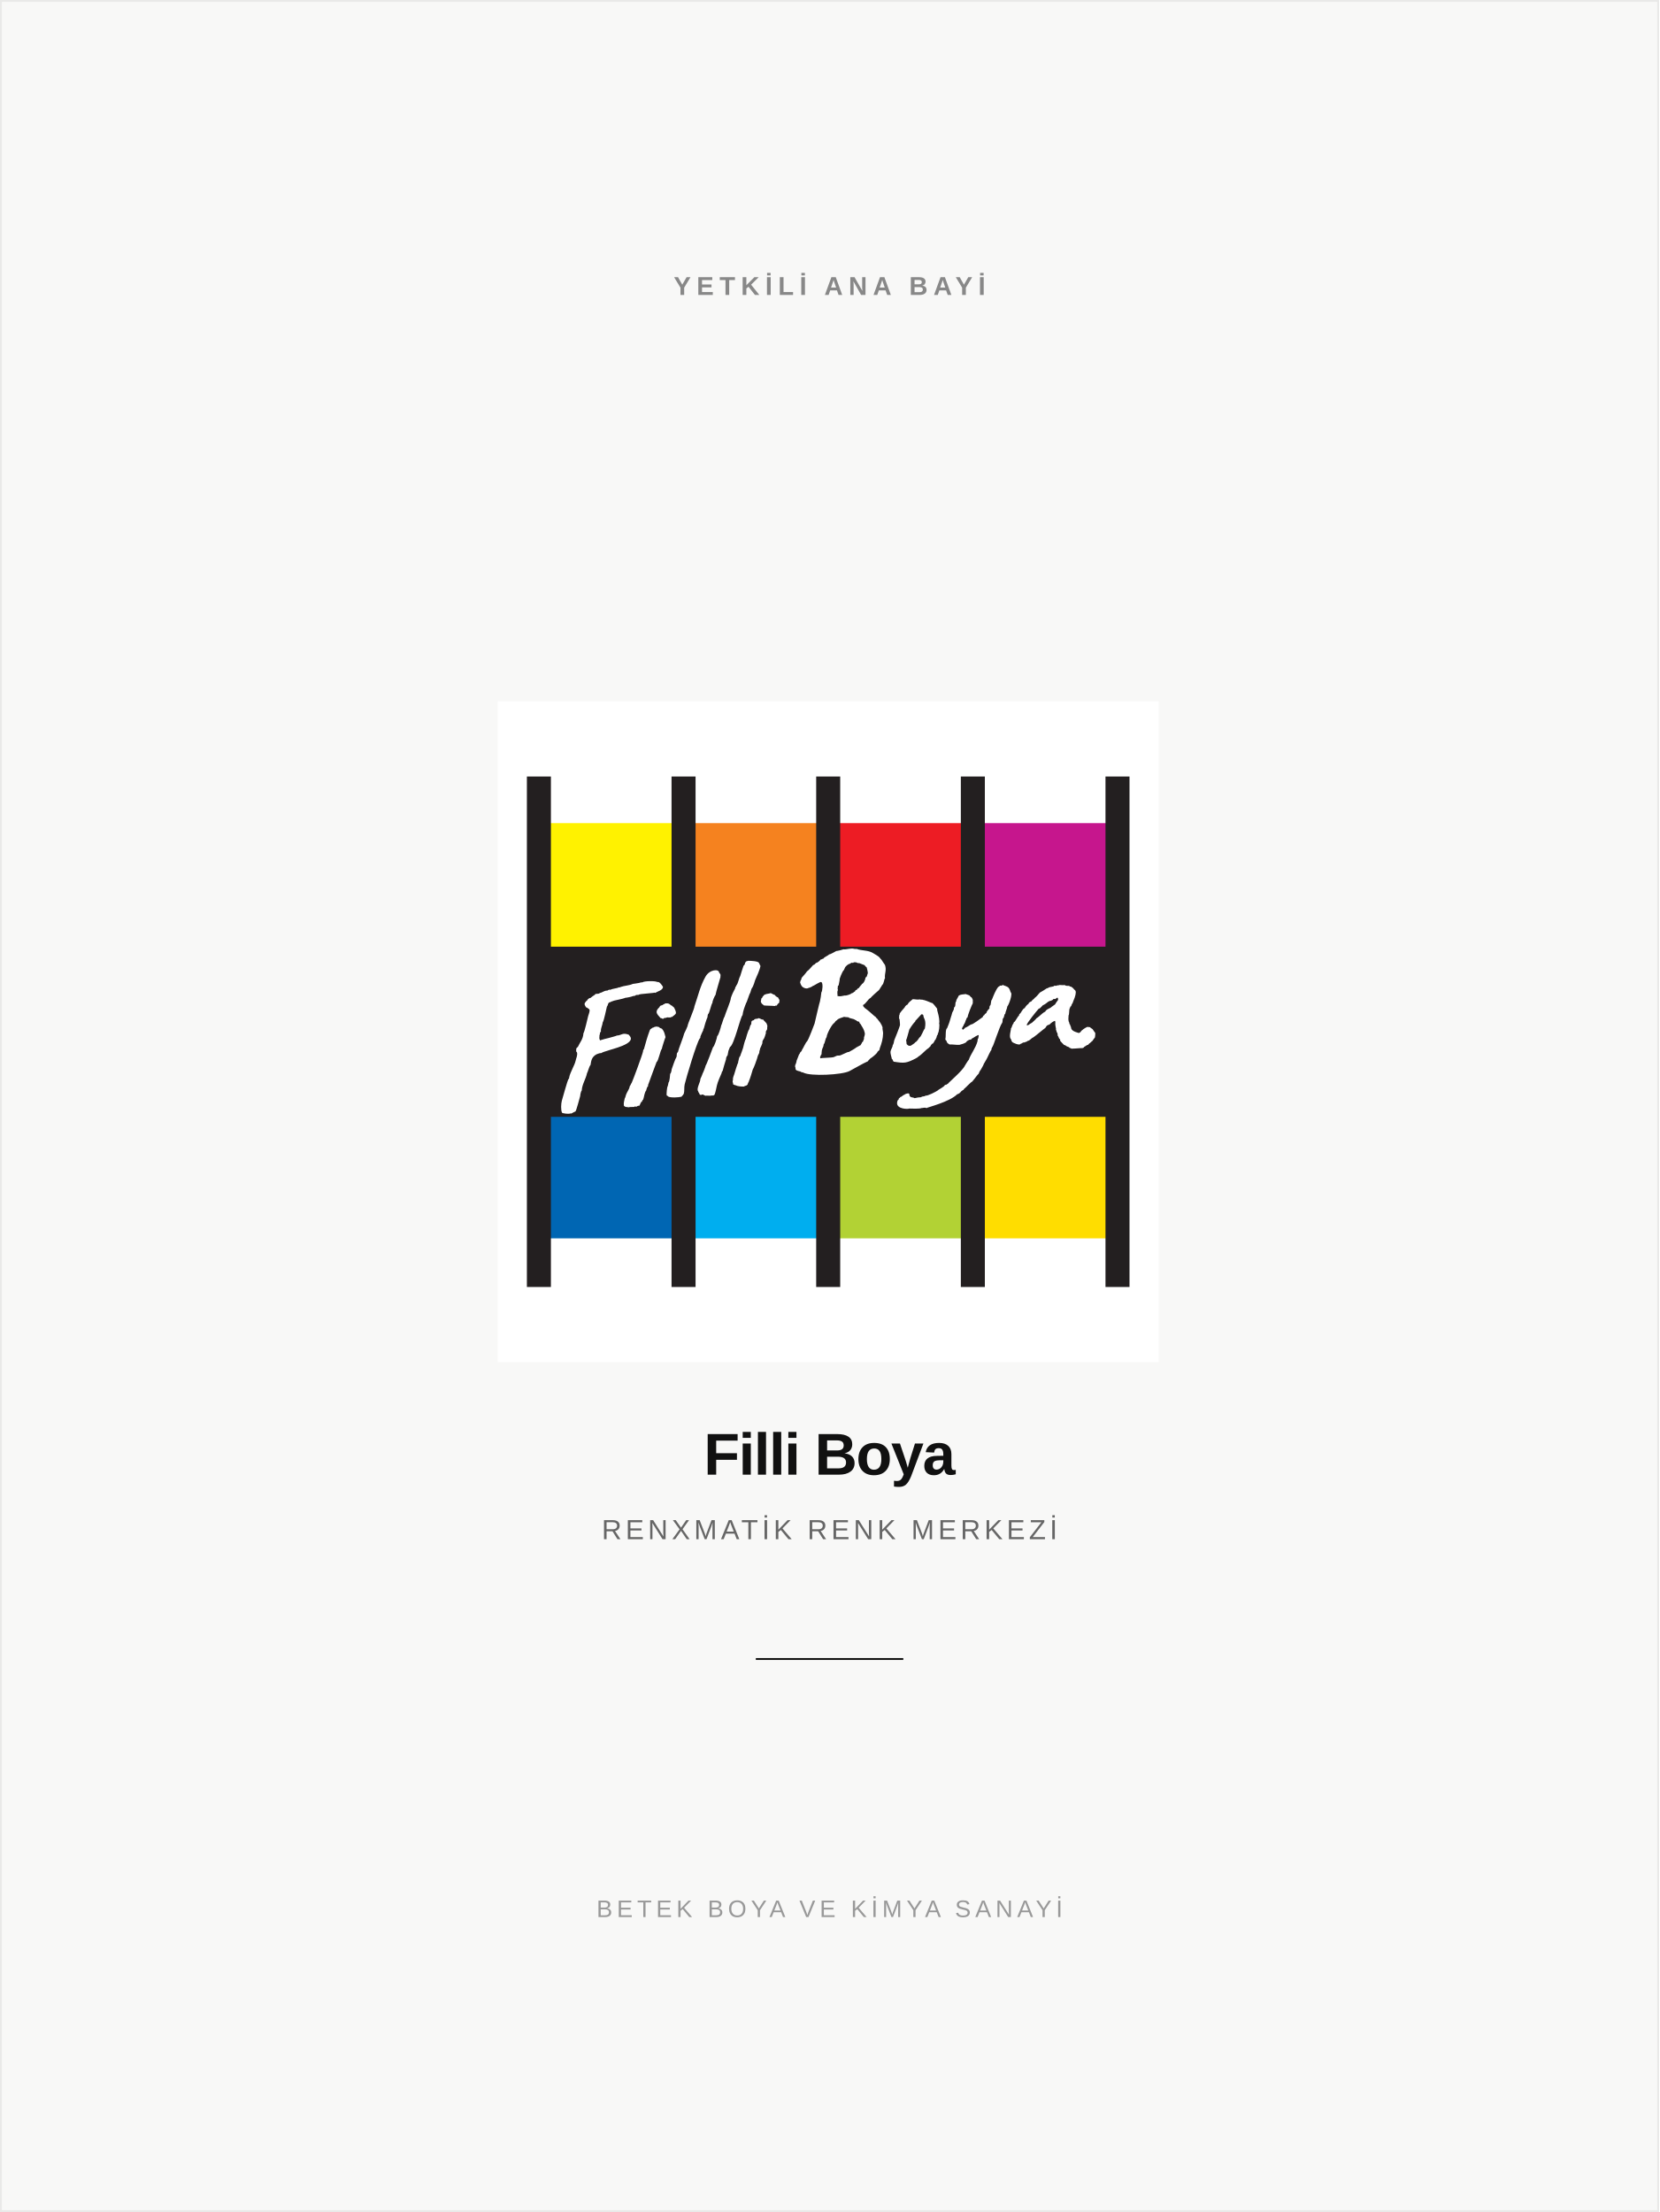
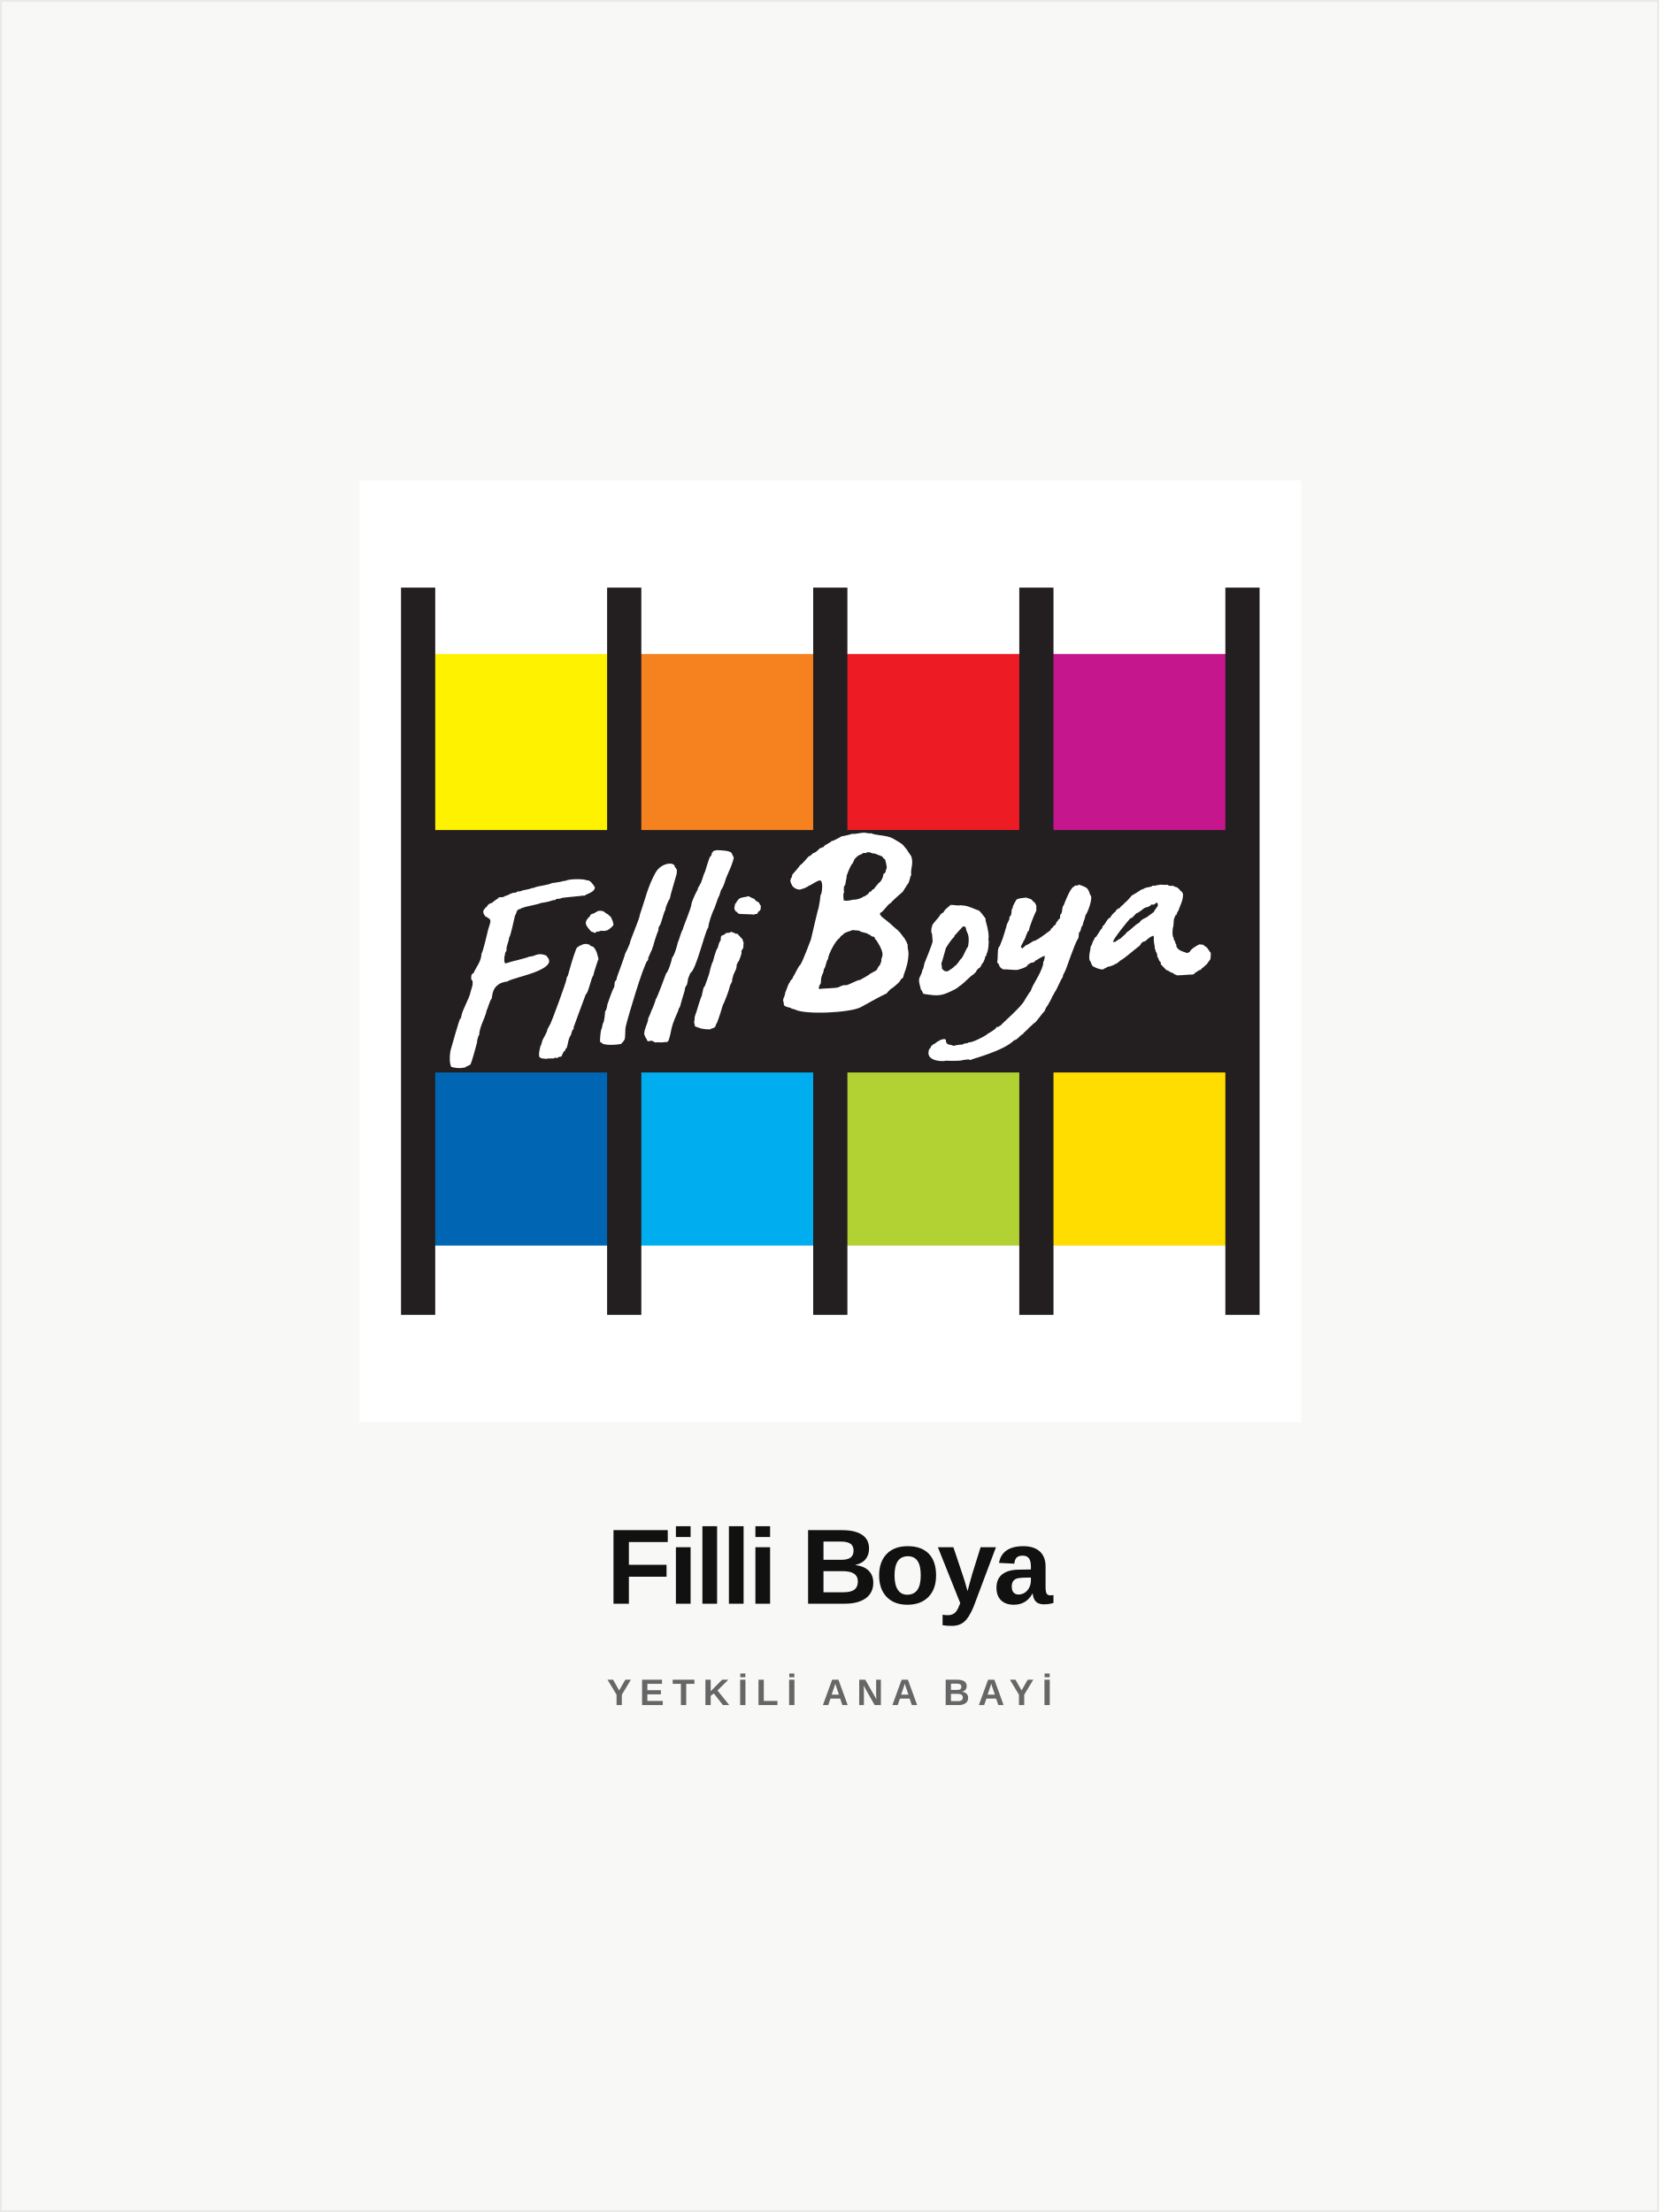
<svg xmlns="http://www.w3.org/2000/svg" viewBox="0 0 900 1200" width="100%" height="100%">
  <rect width="900" height="1200" fill="#F8F8F7" />
  <rect x="0.5" y="0.5" width="899" height="1199" fill="none" stroke="rgba(0,0,0,0.06)" stroke-width="1" />
-   <text x="450" y="160" font-family="-apple-system, BlinkMacSystemFont, 'Helvetica Neue', Arial, sans-serif" font-size="14" font-weight="600" letter-spacing="0.22em" fill="#888888" text-anchor="middle">YETKİLİ ANA BAYİ</text>
-   <g transform="translate(270, 380) scale(1.86)">
+   <g transform="translate(195, 260) scale(2.65)">
    <path style=" stroke:none;fill-rule:evenodd;fill:rgb(100%,100%,100%);fill-opacity:1;" d="M 0 0.242 L 192.758 0.242 L 192.758 193 L 0 193 L 0 0.242 " />
    <path style=" stroke:none;fill-rule:nonzero;fill:rgb(0%,68.199%,93.7%);fill-opacity:1;" d="M 54.199 118.117 L 96.398 118.117 L 96.398 156.879 L 54.199 156.879 L 54.199 118.117 " />
    <path style=" stroke:none;fill-rule:nonzero;fill:rgb(69.8%,82.399%,20.399%);fill-opacity:1;" d="M 96.398 118.117 L 138.598 118.117 L 138.598 156.879 L 96.398 156.879 L 96.398 118.117 " />
    <path style=" stroke:none;fill-rule:nonzero;fill:rgb(100%,86.699%,0%);fill-opacity:1;" d="M 138.598 118.117 L 180.793 118.117 L 180.793 156.879 L 138.598 156.879 L 138.598 118.117 " />
    <path style=" stroke:none;fill-rule:nonzero;fill:rgb(0%,39.999%,70.2%);fill-opacity:1;" d="M 12 118.117 L 54.199 118.117 L 54.199 156.879 L 12 156.879 L 12 118.117 " />
    <path style=" stroke:none;fill-rule:nonzero;fill:rgb(96.1%,50.999%,12.199%);fill-opacity:1;" d="M 54.199 35.777 L 96.398 35.777 L 96.398 74.539 L 54.199 74.539 L 54.199 35.777 " />
    <path style=" stroke:none;fill-rule:nonzero;fill:rgb(92.899%,10.999%,14.099%);fill-opacity:1;" d="M 96.398 35.777 L 138.598 35.777 L 138.598 74.539 L 96.398 74.539 L 96.398 35.777 " />
    <path style=" stroke:none;fill-rule:nonzero;fill:rgb(77.599%,8.6%,55.299%);fill-opacity:1;" d="M 138.598 35.777 L 180.793 35.777 L 180.793 74.539 L 138.598 74.539 L 138.598 35.777 " />
    <path style=" stroke:none;fill-rule:nonzero;fill:rgb(100%,94.899%,0%);fill-opacity:1;" d="M 12 35.777 L 54.199 35.777 L 54.199 74.539 L 12 74.539 L 12 35.777 " />
    <path style=" stroke:none;fill-rule:nonzero;fill:rgb(13.699%,12.199%,12.5%);fill-opacity:1;" d="M 12.008 71.809 L 180.75 71.809 L 180.75 121.438 L 12.008 121.438 L 12.008 71.809 " />
    <path style=" stroke:none;fill-rule:nonzero;fill:rgb(13.699%,12.199%,12.5%);fill-opacity:1;" d="M 15.508 22.18 L 15.508 171.066 L 8.504 171.066 L 8.504 22.18 L 15.508 22.18 " />
    <path style=" stroke:none;fill-rule:nonzero;fill:rgb(13.699%,12.199%,12.5%);fill-opacity:1;" d="M 184.254 22.18 L 184.254 171.066 L 177.246 171.066 L 177.246 22.18 L 184.254 22.18 " />
    <path style=" stroke:none;fill-rule:nonzero;fill:rgb(13.699%,12.199%,12.5%);fill-opacity:1;" d="M 57.695 22.18 L 57.695 171.066 L 50.691 171.066 L 50.691 22.18 L 57.695 22.18 " />
    <path style=" stroke:none;fill-rule:nonzero;fill:rgb(13.699%,12.199%,12.5%);fill-opacity:1;" d="M 99.879 22.18 L 99.879 171.066 L 92.875 171.066 L 92.875 22.18 L 99.879 22.18 " />
    <path style=" stroke:none;fill-rule:nonzero;fill:rgb(13.699%,12.199%,12.5%);fill-opacity:1;" d="M 142.066 22.18 L 142.066 171.066 L 135.062 171.066 L 135.062 22.18 L 142.066 22.18 " />
    <path style=" stroke:none;fill-rule:evenodd;fill:rgb(100%,100%,100%);fill-opacity:1;" d="M 94.164 103.746 C 94.066 103.543 94.297 103.465 94.363 103.336 C 94.516 103.035 94.41 102.676 94.5 102.363 C 94.438 102.254 94.676 101.598 94.715 101.43 C 95.02 100.957 95 100.598 95.078 100.25 C 95.457 99.969 95.461 98.77 95.922 98.18 C 95.902 97.395 97.449 94.379 98.203 94.004 C 98.383 93.695 98.645 93.363 98.988 93.227 C 99.035 92.832 100.715 92.395 101.02 92.273 C 101.32 92.379 101.98 92.34 102.328 92.418 C 102.43 92.734 104.02 92.848 104.117 93.117 L 104.598 93.32 C 104.664 93.578 105.23 93.656 105.441 93.719 C 105.449 93.953 105.559 94.211 105.773 94.32 C 106.309 95.18 106.812 95.93 107.027 96.902 C 107.203 97.688 106.75 98.082 106.82 98.508 C 106.883 98.867 106.551 99.109 106.555 99.457 L 106.242 99.73 C 106.18 100.051 105.918 100.281 105.789 100.574 C 105.523 100.598 105.363 100.879 105.09 100.887 C 105 101.035 104.793 101.113 104.629 101.156 C 104.418 101.426 102.816 102.316 102.41 102.523 C 101.969 102.406 100 103.684 99.449 103.578 C 99.008 103.492 98.5 103.773 98.125 103.969 C 97.582 104.258 94.312 104.188 94.176 104.387 C 93.91 104.188 94.008 103.926 94.164 103.746 Z M 99.059 84.891 C 99.242 84.492 99.223 84.266 99.121 84.105 C 99.176 83.855 99.184 83.586 99.18 83.332 L 99.426 83.055 C 99.496 82.559 99.609 82.02 99.715 81.535 C 99.559 81.23 100.5 79.188 100.77 78.801 C 101.125 78.641 101.141 77.77 101.621 77.5 C 101.758 77.203 102.09 77.145 102.297 76.918 C 102.613 76.863 102.902 76.695 103.152 76.496 L 103.688 76.531 C 103.832 76.219 104.238 76.441 104.484 76.355 C 104.715 76.531 105.168 76.645 105.453 76.609 L 107.012 77.219 C 107.137 77.492 107.379 77.684 107.609 77.859 C 107.719 78.188 107.965 79.305 107.934 79.621 C 107.707 79.836 107.801 80.695 107.238 80.805 C 107.266 81.348 106.781 82.461 106.18 82.719 C 106.172 82.992 105.816 83.059 105.754 83.309 C 105.547 83.457 105.457 83.719 105.281 83.898 C 105.047 83.957 104.836 84.117 104.762 84.352 C 104.551 84.461 104.203 84.484 104.242 84.805 C 103.875 84.98 103.594 85.398 103.16 85.422 C 103.039 85.676 101.504 86.188 101.223 86.043 C 100.402 86.16 100 86.41 99.082 86.203 C 99.129 85.996 99.109 85.75 99.055 85.547 Z M 115.188 100.566 C 115.496 100.145 115.523 99.594 115.645 99.102 C 115.688 99.074 117.297 94.984 117.309 94.738 C 117.34 94.176 117.227 93.586 117.199 93.023 C 116.906 92.672 117.129 92.18 117.094 91.773 C 117.234 91.707 117.25 91.523 117.207 91.391 C 117.309 91.066 118.348 89.887 118.648 89.559 C 118.773 89.426 118.828 89.117 118.988 89.066 C 119.109 88.871 119.332 88.793 119.52 88.684 C 119.879 87.926 120.414 87.723 121.004 87.137 C 121.66 87.094 122.387 87.355 123.055 87.191 C 123.395 87.324 123.789 87.184 124.125 87.348 C 124.312 87.297 126.18 88.039 126.465 88.184 C 126.941 88.098 127.84 89.582 128.152 89.906 C 128.129 90.258 128.234 90.645 128.336 90.973 C 128.605 91.844 128.941 93.582 128.727 94.195 C 128.938 94.539 128.688 96.797 128.371 97.109 C 128.371 97.281 128.34 97.57 128.152 97.641 C 127.992 97.949 128.027 98.34 127.797 98.617 C 127.785 98.973 127.344 99.105 127.332 99.461 C 127.184 99.648 127.047 99.844 126.926 100.051 C 126.66 100.008 126.18 100.73 126.156 100.93 C 125.969 100.988 125.879 101.215 125.723 101.32 C 124.816 101.91 124.02 102.879 123.137 103.551 C 122.953 103.691 122.594 103.883 122.465 104.062 C 122.336 104.242 122.113 104.152 122.07 104.32 C 119.133 105.844 118.602 105.84 115.461 105.348 C 115.211 105.098 115.23 104.652 114.902 104.473 C 114.957 104.258 114.461 103.137 114.555 102.375 C 114.625 101.812 115.199 101.117 115.188 100.566 Z M 116.926 116.375 L 117.004 116.027 C 117.184 115.98 117.336 115.801 117.438 115.656 C 117.914 115.59 118.152 115.074 118.621 114.988 C 118.891 114.676 119.32 114.711 119.676 114.574 L 120.023 114.719 C 120.047 116.078 121.031 115.59 121.578 116 C 122.102 115.844 122.953 115.723 123.484 115.715 C 123.82 115.34 124.414 115.613 124.746 115.254 C 125.383 115.387 127.852 114.09 128.398 113.699 C 128.461 113.492 130.168 112.773 130.453 112.109 L 130.758 112.117 C 130.91 112.02 131.078 111.844 131.273 111.801 C 131.352 111.547 135.574 107.988 136.215 106.559 C 136.234 106.512 137.25 104.84 137.383 104.805 C 137.945 103.102 139.367 101.465 139.926 99.379 C 140.004 99.094 139.883 98.77 140.141 98.547 C 140.152 98.219 140.324 97.922 140.258 97.59 C 140.102 97.496 138.754 98.309 138.562 98.473 C 138.266 98.445 138.289 98.848 137.926 98.906 L 137.434 98.988 C 137.211 99.219 136.746 99.285 136.691 99.602 C 136.332 99.996 135.145 100.324 134.66 100.438 C 133.695 100.5 132.727 100.281 131.773 100.34 C 130.559 99.648 131.223 99.449 130.625 99.035 L 130.535 98.766 C 130.777 98.102 130.469 95.891 131.047 95.605 C 131.281 94.953 131.656 94.156 131.828 93.5 C 131.855 93.473 132.328 91.914 132.32 91.852 C 132.531 91.719 132.281 91.422 132.508 91.305 C 132.469 91.062 132.688 90.891 132.734 90.672 C 132.906 90.559 132.801 90.293 133.004 90.195 C 133.047 89.895 132.984 89.484 133.316 89.332 C 133.523 88.898 133.43 88.512 133.527 88.078 C 133.582 87.852 133.836 87.688 133.738 87.43 C 133.961 86.973 134.227 86.484 134.492 86.043 C 135.172 85.672 135.816 85.758 136.523 85.629 C 136.836 85.816 137.211 85.84 137.504 85.996 C 137.793 86.156 137.801 86.48 138.203 86.609 C 138.734 87.457 138.5 87.395 138.547 88.32 C 138.273 88.762 137.035 91.824 137.047 92.352 L 136.746 92.66 C 136.684 93.07 136.371 93.391 136.34 93.809 C 136.148 94.016 136.176 94.387 135.91 94.531 C 135.891 94.707 135.832 94.977 135.656 95.062 C 135.59 95.246 135.508 95.477 135.367 95.621 L 135.621 96.066 C 135.773 95.93 136.238 95.672 136.262 95.484 C 136.5 95.449 137.656 94.754 137.98 94.52 C 138.59 94.562 140.797 92.75 141.449 92.34 C 141.477 92.09 141.66 91.871 141.891 91.781 L 142.105 91.422 C 142.324 91.375 142.438 91.16 142.59 91.016 C 142.52 90.664 142.961 90.543 143.004 90.223 L 143.402 89.867 C 143.395 89.605 143.402 89.336 143.48 89.082 C 143.996 88.863 143.699 87.574 144.148 87.223 C 144.555 86.172 145.246 84.387 146.012 83.504 C 146.34 83.516 146.336 83.055 146.762 83.18 C 146.891 83.215 147.199 83.07 147.273 82.977 C 148.844 83.609 149.066 83.434 149.57 85.074 C 150.301 85.488 149.039 88.816 148.617 89.242 C 148.523 90.012 148.129 90.574 148.008 91.391 C 147.602 91.566 147.781 92.523 147.355 92.711 C 147.141 93.168 147.352 93.73 147.035 94.148 C 146.375 95.016 144.52 100.844 144.309 100.961 C 144.148 101.273 143.938 101.57 143.973 101.941 C 143.734 102.031 142.766 104.332 142.531 104.68 C 142.199 105.152 142.051 105.598 141.766 105.965 C 141.797 106.176 141 107.418 140.863 107.73 C 140.691 107.84 140.273 108.699 140.234 108.902 C 139.754 109.25 138.402 111.398 138.047 111.363 C 137.656 111.789 137.188 112.125 136.793 112.547 C 136.754 112.781 136.43 112.738 136.395 112.973 C 136.227 113.094 136.059 113.219 135.926 113.375 C 135.93 113.699 135.477 113.57 135.422 113.859 L 135.145 114.004 C 135.129 114.285 134.738 114.277 134.691 114.543 C 134.453 114.59 134.305 114.848 134.039 114.82 C 131.805 117.098 125.258 118.668 125.039 118.895 C 124.574 118.617 124.055 118.895 123.562 118.879 C 123.16 119.129 120.586 119.062 120.008 119.023 C 119.762 119.223 116.27 119.246 116.473 117.301 C 116.508 116.969 116.586 116.543 116.926 116.375 Z M 120.039 95.961 C 120.039 95.961 121.008 94.316 121.734 93.684 C 121.766 93.523 121.84 93.297 122.004 93.223 C 122.035 93.152 123.527 91.539 123.559 91.527 L 123.977 91.594 L 124.148 91.887 C 124.121 92.746 125.07 93.008 124.574 95.664 C 124.105 96.172 123.523 98.078 122.969 98.332 C 122.77 98.664 122.219 99.516 121.828 99.656 C 121.531 100.09 120.594 100.547 120.531 100.668 C 119.887 100.848 119.676 100.66 119.254 100.219 C 119.238 99.863 119.152 99.43 119.109 99.07 C 119.273 98.91 119.883 96.398 120.039 95.961 Z M 149.672 95.633 C 150.012 95.352 149.965 94.656 150.414 94.215 C 150.406 93.949 150.566 93.758 150.801 93.656 C 151.125 93.141 151.473 92.652 151.781 92.129 C 152.027 92.023 152.078 91.738 152.121 91.5 C 152.742 91.113 152.953 89.965 153.715 89.707 C 153.754 89.465 154.465 88.613 154.766 88.516 C 154.863 88.082 155.32 87.898 155.684 87.727 C 155.844 87.316 156.395 87.145 156.59 86.766 C 157.039 86.477 157.738 85.633 158.105 85.203 C 158.227 85.176 160.047 84.043 160.066 83.996 L 160.457 83.875 C 161.055 83.391 162.051 83.617 162.348 83.184 L 162.832 83.234 C 163.215 83.004 163.637 83.152 163.836 82.984 C 164.352 83.004 164.879 83.074 165.395 83.004 C 165.895 83.508 166.52 82.961 166.879 83.426 C 167.426 83.41 167.895 84.008 168.188 84.379 C 168.48 84.422 168.469 84.766 168.59 84.965 C 168.539 86.426 168.062 87.023 167.613 88.359 C 167.375 88.566 167.34 88.895 167.23 89.172 C 166.797 89.305 167.055 89.648 166.789 89.812 C 166.602 90.277 166.707 91.609 166.484 91.836 C 166.461 92.496 166.344 93.027 166.535 93.684 C 166.785 93.918 166.594 94.367 166.926 94.539 C 167.016 94.777 166.984 95.066 167.203 95.238 C 167.117 96.43 168.73 96.734 169.48 96.996 L 169.961 96.73 C 170.176 96.176 171.438 95.414 171.965 95.203 C 172.227 95.281 172.504 95.238 172.766 95.297 C 172.906 95.605 173.301 95.648 173.504 95.895 C 173.715 96.152 174.012 96.727 174.242 96.91 C 174.309 97.363 174.227 97.82 174.176 98.273 C 173.91 98.594 173.625 99.004 173.398 99.355 C 173.168 99.344 173.145 99.664 172.934 99.707 C 172.773 99.996 172.332 100.031 172.27 100.391 L 171.898 100.496 C 171.727 100.668 171.465 100.703 171.312 100.895 C 170.738 101.066 171.223 101.449 169.934 101.402 C 168.922 101.5 168.094 101.527 167.32 101.562 C 167.16 101.309 166.73 101.477 166.645 101.137 C 166.258 100.973 165.809 100.898 165.523 100.559 L 165.188 100.496 C 165.02 100.316 164.012 99.301 164.008 99.227 C 163.992 99.051 164.141 98.91 163.922 98.77 C 163.535 98.531 163.66 98.059 163.332 97.809 C 163.344 97.566 163.246 96.871 163.02 96.723 L 162.902 96.215 C 162.902 96.215 162.625 96.027 162.844 95.895 C 162.762 95.645 162.508 94.188 162.625 93.969 L 162.559 93.477 C 162.238 93.352 161.125 94.246 160.926 94.516 C 160 94.785 160.184 94.844 159.68 95.531 C 159.582 95.551 158.559 96.398 158.559 96.398 C 158.172 96.695 156.168 98.398 155.934 98.391 C 155.609 98.586 154.969 99.32 154.641 99.238 C 154.383 99.543 153.906 99.57 153.547 99.754 C 153.062 99.668 152.82 100.168 152.457 100.137 C 152.309 100.73 150.289 99.902 149.992 99.562 C 149.945 99.305 149.672 99.133 149.746 98.848 C 148.926 98.273 149.773 95.977 149.672 95.633 Z M 157.793 89.883 C 158.328 89.902 158.883 88.719 159.277 88.773 C 159.469 88.688 160.348 88.062 160.5 87.895 C 160.652 87.727 160.914 87.766 161.066 87.594 C 161.387 87.684 161.562 87.395 161.848 87.336 L 162.078 87.059 L 162.633 87.078 C 163.148 86.625 163.434 86.414 163.43 87.324 C 163.43 87.324 162.59 88.469 162.559 88.637 C 162.332 88.734 161.691 89.312 161.613 89.293 C 161.109 89.902 160.137 89.867 159.66 90.754 C 158.664 91.242 157.996 92.207 157.055 92.73 C 157.02 92.98 156.004 93.754 155.801 94 C 155.734 93.996 154.75 94.617 154.684 94.715 L 154.246 94.703 C 154.273 94.117 157.262 90.434 157.793 89.883 Z M 86.902 106.098 C 86.949 105.766 87.176 105.465 87.141 105.117 C 87.234 105.016 87.695 103.621 87.859 103.293 C 87.957 103.105 88.172 102.961 88.164 102.73 C 88.355 102.465 88.703 102.285 88.73 101.926 C 88.977 101.641 89.922 99.559 90.145 99.508 C 90.684 98.996 92.363 94.242 92.414 94.207 C 92.594 93.473 93.859 87.91 93.965 87.805 C 94.148 86.934 94.305 86.039 94.379 85.148 C 94.699 84.867 94.938 82.395 94.398 82.172 C 94.125 81.824 92.293 83.211 91.922 83.246 C 91.777 83.434 90.84 83.848 90.605 83.855 C 89.973 84.277 88.637 83.676 88.453 82.906 C 88.273 82.762 88.348 82.484 88.188 82.324 C 88.223 82.082 88.273 81.824 88.363 81.594 C 88.66 81.426 88.477 81.062 88.676 80.848 C 88.957 80.547 90.039 79.305 90.188 79.016 C 90.75 78.68 91.492 77.668 92 77.164 C 92.465 77.094 92.559 76.738 92.914 76.508 C 93.164 76.59 94.07 75.812 94.156 75.574 L 94.531 75.473 C 94.66 75.262 95.059 75.422 95.082 75.121 C 95.422 74.773 96.543 74.305 96.629 74.066 C 97.109 74.059 98.234 73.312 98.73 73.078 C 98.891 73.117 100.727 72.664 100.836 72.582 C 101.695 72.727 103.066 72.117 103.98 72.457 C 104.195 72.398 104.441 72.594 104.637 72.445 C 106.027 73.023 108.027 72.797 109.371 73.637 C 109.879 73.953 110.902 74.492 111.277 74.879 C 111.383 74.984 111.84 75.621 111.926 75.641 C 111.922 75.652 112.84 77.055 112.945 77.156 C 113.477 78.777 112.754 79.574 112.945 81.039 L 112.77 81.32 C 112.781 81.52 112.434 82.547 112.367 82.715 C 112.145 82.824 111.801 83.633 111.57 83.848 C 111.512 84.086 111.293 84.219 111.215 84.441 C 110.938 84.637 108.859 86.516 108.746 86.742 C 107.957 87.133 107.418 88.402 106.574 88.801 C 106.531 88.938 106.52 89.152 106.656 89.242 L 106.996 89.656 C 107.066 89.648 108.262 90.656 108.387 90.746 C 108.453 90.738 109.859 92.133 110.281 92.359 C 110.273 92.57 110.535 92.621 110.637 92.773 L 111.648 94.105 C 111.715 94.285 111.805 94.488 111.949 94.621 C 111.996 94.863 112.121 95.082 112.23 95.301 C 112.121 95.867 112.398 96.484 112.387 97.074 C 112.352 98.676 111.973 99.969 111.426 101.426 C 111.309 101.742 111.422 102.004 111.031 102.203 C 110.809 102.406 110.66 102.535 110.676 102.695 C 110.488 103.004 109.012 104.309 108.738 104.34 C 108.527 104.676 108.121 104.844 107.965 105.223 C 106.199 106.035 104.355 107.152 102.605 108.078 C 100.461 109.211 91.203 109.672 89.141 108.547 C 88.883 108.406 88.434 108.473 88.277 108.215 C 86.25 107.797 87.137 107.539 86.699 106.715 C 86.824 106.523 86.672 106.238 86.902 106.098 Z M 77.234 86.406 C 77.469 86.273 77.527 85.969 77.773 85.84 C 78.426 85.496 79.047 85.566 79.625 85.348 C 79.953 85.492 80.461 85.809 80.816 85.895 C 81.164 86.441 81.316 86.359 81.797 86.668 C 81.832 87.02 82.34 87.312 82.113 87.652 C 82.191 87.891 82.098 88.141 81.941 88.32 C 81.68 88.398 81.508 88.773 81.379 88.988 C 81.176 88.996 80.953 88.949 80.805 89.121 C 80.215 89.023 77.902 89.039 77.633 88.941 C 77.41 88.863 77.336 88.531 77.043 88.484 C 76.492 87.684 76.852 87.699 76.879 86.914 C 76.879 86.914 77.195 86.77 77.234 86.406 Z M 68.582 110.277 C 68.691 109.84 68.781 109.477 68.961 109.062 C 68.961 109.062 69.863 105.973 70.086 105.723 C 70.043 105.582 70.199 105.582 70.113 105.422 C 70.359 104.781 70.238 104.188 70.727 103.695 C 70.727 103.695 71.039 102.707 71.156 102.484 L 71.551 101.336 C 71.625 100.992 72.109 98.957 72.328 98.777 C 72.328 98.777 72.969 96.242 73.336 95.918 C 73.438 95.512 73.652 94.629 73.945 94.395 C 74.004 93.66 73.824 93.426 74.707 93.227 C 74.781 92.961 75.062 92.941 75.277 92.844 C 75.516 92.867 75.793 92.867 75.973 92.684 C 76.277 92.598 76.5 92.867 76.789 92.898 C 76.926 93.117 77.227 93.008 77.438 93.07 C 77.508 93.23 77.633 93.434 77.809 93.488 C 77.906 93.73 78.207 93.895 78.359 94.129 C 78.504 94.352 78.551 94.766 78.637 94.879 L 78.574 95.617 C 78.719 96.117 77.965 96.434 78.227 96.93 C 78.18 97.219 77.688 98.785 77.488 98.82 L 77.199 99.434 C 77.309 100.379 76.426 101.234 76.438 101.977 C 76.195 102.246 76.41 102.664 76.148 103.062 C 75.895 103.441 75.727 104.027 75.629 104.457 C 75.582 104.734 74.594 107.406 74.375 107.641 C 74.344 107.844 73.418 110.82 73.301 110.91 C 73.27 111.285 72.91 111.539 72.914 111.922 C 72.5 112.574 72.176 112.23 71.844 112.609 C 71.332 112.641 69.84 112.562 69.457 112.238 C 69.156 112.309 68.965 111.992 68.672 112.012 L 68.605 111.523 C 68.324 111.074 68.734 110.621 68.582 110.277 Z M 59.078 110.449 C 59.43 109.719 59.613 109.203 59.793 108.711 C 59.879 108.684 60.637 106.699 60.645 106.469 C 60.895 106.266 62.523 101.84 62.766 101.164 C 63.211 100.844 63.938 98.512 64.004 97.898 C 64.383 97.715 65.102 95.281 65.172 94.793 C 65.344 94.613 65.887 92.461 66.117 92.305 C 66.465 91.074 67.957 87.734 67.992 86.758 C 68.266 85.898 68.82 84.695 69.27 83.91 C 69.168 83.555 69.621 83.398 69.617 83.066 C 70.09 82.586 70.328 81.004 70.719 80.383 C 70.715 80.289 71.652 77.438 71.699 77.34 C 71.855 77.32 72.051 76.922 72.105 76.801 C 72.086 76.672 72.09 76.41 72.27 76.402 C 72.332 76.02 72.805 76.023 73.094 75.926 C 73.801 75.938 75.906 75.996 76.184 76.539 C 76.277 76.727 76.359 76.93 76.48 77.102 C 76.312 77.387 76.656 77.156 76.621 77.461 C 76.605 77.594 76.375 78.508 76.316 78.543 C 75.891 79.918 75.07 81.242 74.742 82.605 C 74.703 82.773 74.254 83.871 74.09 83.945 C 73.895 84.309 73.797 84.883 73.641 85.289 C 73.406 85.438 72.66 88.07 72.465 88.207 C 72.039 89.227 71.508 90.66 71.398 91.77 C 70.777 92.27 68.91 100.559 67.727 101.07 L 67.523 101.582 C 67.434 101.785 67.359 101.988 67.285 102.18 C 67.289 102.184 67.086 103.332 67.039 103.465 C 66.684 103.91 66.574 104.285 66.578 104.66 C 66.215 105.781 65.887 106.93 65.602 108.004 C 65.438 108.254 65.27 108.422 65.309 108.648 C 64.867 109.672 64.164 111.203 63.922 112.266 C 63.727 113.129 63.543 114.215 63.223 115.016 C 63.031 114.977 63.047 115.258 62.844 115.219 C 62.633 115.18 62.449 115.215 62.238 115.25 C 61.645 115.352 61.105 115.191 60.539 115.289 C 60.23 115.168 59.734 114.703 59.285 115.078 L 58.871 114.93 C 58.902 114.547 58.457 114.332 58.449 113.957 C 57.82 113.312 59.234 111.035 59.078 110.449 Z M 49.594 112.438 C 49.656 112.094 49.77 111.766 49.816 111.422 C 50.141 111.172 50.254 109.254 50.289 108.883 C 50.539 108.801 50.734 107.773 50.723 107.586 C 50.953 106.93 51.762 104.504 52.105 104.035 C 52.23 103.871 52.188 103.23 52.242 103 C 52.32 102.676 52.66 102.559 52.66 102.172 C 52.656 101.879 54.188 98.039 54.383 97.125 C 54.824 96.234 55.105 95.645 55.363 94.973 C 55.273 94.629 57.488 89.609 57.363 89.242 C 58.402 86.273 59.012 83.355 60.594 80.551 C 61.793 78.414 64.508 78.262 64.551 79.324 C 64.707 79.586 65.047 79.863 64.977 80.199 C 64.902 80.445 65.016 80.719 64.883 80.934 C 64.77 81.375 63.605 85.254 63.598 85.527 L 63.535 85.844 C 63.289 86.102 62.531 87.809 62.633 88.133 C 62.18 88.781 61.758 91.297 61.32 91.516 C 61.223 91.789 61.184 92.082 61.172 92.367 C 60.867 92.973 60.113 95.438 60.117 95.609 C 60.008 95.766 59.898 95.98 59.93 96.176 C 59.602 96.75 59.387 97.398 59.109 97.996 C 59.129 98.184 59.117 98.512 58.902 98.594 C 57.973 99.941 55 109.934 54.52 111.973 C 54.309 112.867 54.504 113.906 54.254 114.754 C 54.027 114.875 54.062 115.207 53.797 115.289 L 53.602 115.57 C 52.785 115.793 50.352 115.934 49.688 115.5 C 49.648 115.254 49.273 115.363 49.25 115.082 C 49.215 114.633 49.336 112.754 49.594 112.438 Z M 47.203 89.41 C 47.289 88.812 48.039 89.055 48.305 88.641 C 48.562 88.633 48.684 88.371 48.973 88.348 C 50.219 88.238 50.141 88.812 50.848 89.051 C 50.953 89.188 51.289 89.461 51.434 89.574 C 51.691 90.098 51.992 90.652 51.98 91.223 C 51.746 91.715 51.176 91.992 50.766 92.344 L 50.48 92.332 C 50.316 92.656 49.957 92.312 49.719 92.488 C 49.402 92.262 49.082 92.684 48.738 92.59 C 48.465 92.516 48.422 92.891 48.16 92.855 C 47.918 92.824 47.73 92.594 47.477 92.629 C 46.309 91.328 45.754 90.77 47.203 89.41 Z M 37.043 116.035 C 37.199 115.91 37.34 115.223 37.398 115.039 C 37.641 114.27 38.449 113.285 38.477 112.555 C 38.715 112.32 38.922 111.617 39.051 111.566 C 39.422 110.832 42.277 103.074 42.363 102.402 C 42.387 102.199 42.402 101.832 42.621 101.738 C 43.156 99.809 43.637 98.09 44.344 96.184 C 44.504 96.062 44.449 95.766 44.711 95.777 C 44.93 95.574 45.168 95.387 45.484 95.367 C 45.605 95.168 46.152 95.156 46.383 95.098 C 46.633 95.273 47.094 95.094 47.211 95.461 C 47.348 95.562 47.848 95.688 47.891 95.738 C 48.617 96.59 48.648 97.18 48.93 98.195 C 48.766 98.504 47.883 101.301 47.852 101.617 C 47.426 101.992 46.848 105.234 46.324 105.449 C 46.238 105.605 43.93 111.926 43.93 111.938 C 43.707 112.164 44.031 112.602 43.617 112.699 C 43.555 113.039 43.328 113.324 43.332 113.68 C 42.703 114.508 42.738 115.539 42.41 116.422 C 42.008 116.637 42.199 117.145 41.848 117.094 C 41.773 117.285 41.359 118.035 41.34 118.199 C 41.066 118.137 40.617 118.324 40.422 118.504 C 40.266 118.438 39.895 118.32 39.816 118.551 C 39.336 118.609 38.578 118.504 38.164 118.66 C 37.555 118.496 37.32 118.73 36.801 118.227 C 36.66 117.359 36.887 116.84 37.043 116.035 Z M 23.121 102.641 C 22.734 102.414 22.895 101.93 22.906 101.57 C 23.031 101.402 23.059 101.121 23.324 101.133 C 23.992 99.641 24.879 98.852 24.996 97.055 C 25.297 96.727 26.199 92.797 26.363 92.094 C 26.457 91.707 27.031 90.336 26.703 90.156 C 26.664 89.852 26.246 89.898 26.148 89.633 L 25.832 89.555 C 25.457 89.066 25.008 88.453 25.688 87.887 C 25.695 87.613 26.102 87.648 26.125 87.379 C 26.285 87.078 26.773 86.73 27.125 86.727 C 27.168 86.625 28.16 85.898 28.367 85.812 C 28.398 85.348 29.359 85.777 29.777 85.32 C 30.559 85.184 31.066 84.57 31.973 84.625 C 32.207 84.457 32.555 84.262 32.855 84.387 C 33.598 83.984 34.594 84.051 35.387 83.652 C 35.562 83.77 35.719 83.605 35.875 83.551 C 36.938 83.176 38.445 83.137 39.402 82.664 C 39.477 82.68 40.727 82.477 40.84 82.449 C 41.324 82.43 41.727 82.16 42.195 82.211 C 42.668 81.793 46.059 81.746 46.551 82.125 C 47.172 81.918 47.93 83.094 48.184 83.512 C 48.195 84.551 46.574 84.824 45.984 85.281 C 45.82 85.223 45.59 85.18 45.43 85.281 C 44.867 85.316 41.977 85.645 41.922 85.629 C 41.66 85.715 41.301 85.656 41.09 85.867 C 40.84 85.828 40.598 85.934 40.348 85.91 L 39.969 86.164 C 39.719 86.105 39.484 86.246 39.242 86.289 C 39.148 86.398 37.305 86.762 37.227 86.711 C 36.453 87.098 33.797 87.473 33.527 87.703 C 33.281 87.73 33.062 87.844 32.863 87.984 C 32.035 88.035 32.227 88.914 31.844 89.277 C 31.605 90.16 31.008 93.336 30.621 93.875 C 30.531 94.836 29.992 95.574 30.094 96.578 C 29.699 96.848 29.863 97.336 29.664 97.723 C 29.711 98.477 29.473 98.273 29.816 99.141 L 30.105 99.051 C 30.137 99.016 32.16 98.445 32.262 98.469 C 32.711 98.305 34.598 97.895 34.691 97.73 C 36.121 97.699 36.375 96.762 38.23 97.5 L 38.52 97.883 C 40.398 100.168 33.121 101.703 31.965 102.172 C 31.492 102.285 30.441 102.645 30.141 102.867 C 29.832 102.785 29.066 103.102 28.801 103.207 C 27.457 103.957 27.27 104.922 27.062 106.305 C 26.641 106.707 26.211 108.598 26.055 108.641 C 25.719 110.41 24.582 111.945 24.496 113.781 C 24.262 113.906 24.031 115.16 24.055 115.344 C 23.832 116.141 22.953 119.531 22.672 119.852 C 22.652 119.848 21.508 120.414 21.492 120.465 L 21.156 120.453 C 20.969 120.594 20.148 120.523 19.91 120.512 C 19.781 120.504 18.82 120.355 18.773 120.27 C 18.352 119.492 18.465 117.59 18.695 116.738 C 18.863 116.117 20.434 110.602 20.578 110.5 C 20.836 110.316 20.801 110.168 20.852 109.887 C 21.105 108.508 22.461 106.312 22.699 105.129 C 22.879 104.242 23.316 103.605 23.121 102.641 " />
  </g>
-   <text x="450" y="800" font-family="-apple-system, BlinkMacSystemFont, 'Helvetica Neue', Arial, sans-serif" font-size="32" font-weight="700" letter-spacing="-0.02em" fill="#111111" text-anchor="middle">Filli Boya</text>
-   <text x="450" y="835" font-family="-apple-system, BlinkMacSystemFont, 'Helvetica Neue', Arial, sans-serif" font-size="15" font-weight="500" letter-spacing="0.14em" fill="#666666" text-anchor="middle">RENXMATİK RENK MERKEZİ</text>
-   <line x1="410" y1="900" x2="490" y2="900" stroke="#111111" stroke-width="1" />
-   <text x="450" y="1040" font-family="-apple-system, BlinkMacSystemFont, 'Helvetica Neue', Arial, sans-serif" font-size="13" font-weight="400" letter-spacing="0.18em" fill="#999999" text-anchor="middle">BETEK BOYA VE KİMYA SANAYİ</text>
+   <text x="450" y="870" font-family="-apple-system, BlinkMacSystemFont, 'Helvetica Neue', Arial, sans-serif" font-size="58" font-weight="800" letter-spacing="-0.03em" fill="#111111" text-anchor="middle">Filli Boya</text>
+   <text x="450" y="925" font-family="-apple-system, BlinkMacSystemFont, 'Helvetica Neue', Arial, sans-serif" font-size="20" font-weight="600" letter-spacing="0.22em" fill="#666666" text-anchor="middle">YETKİLİ ANA BAYİ</text>
</svg>
